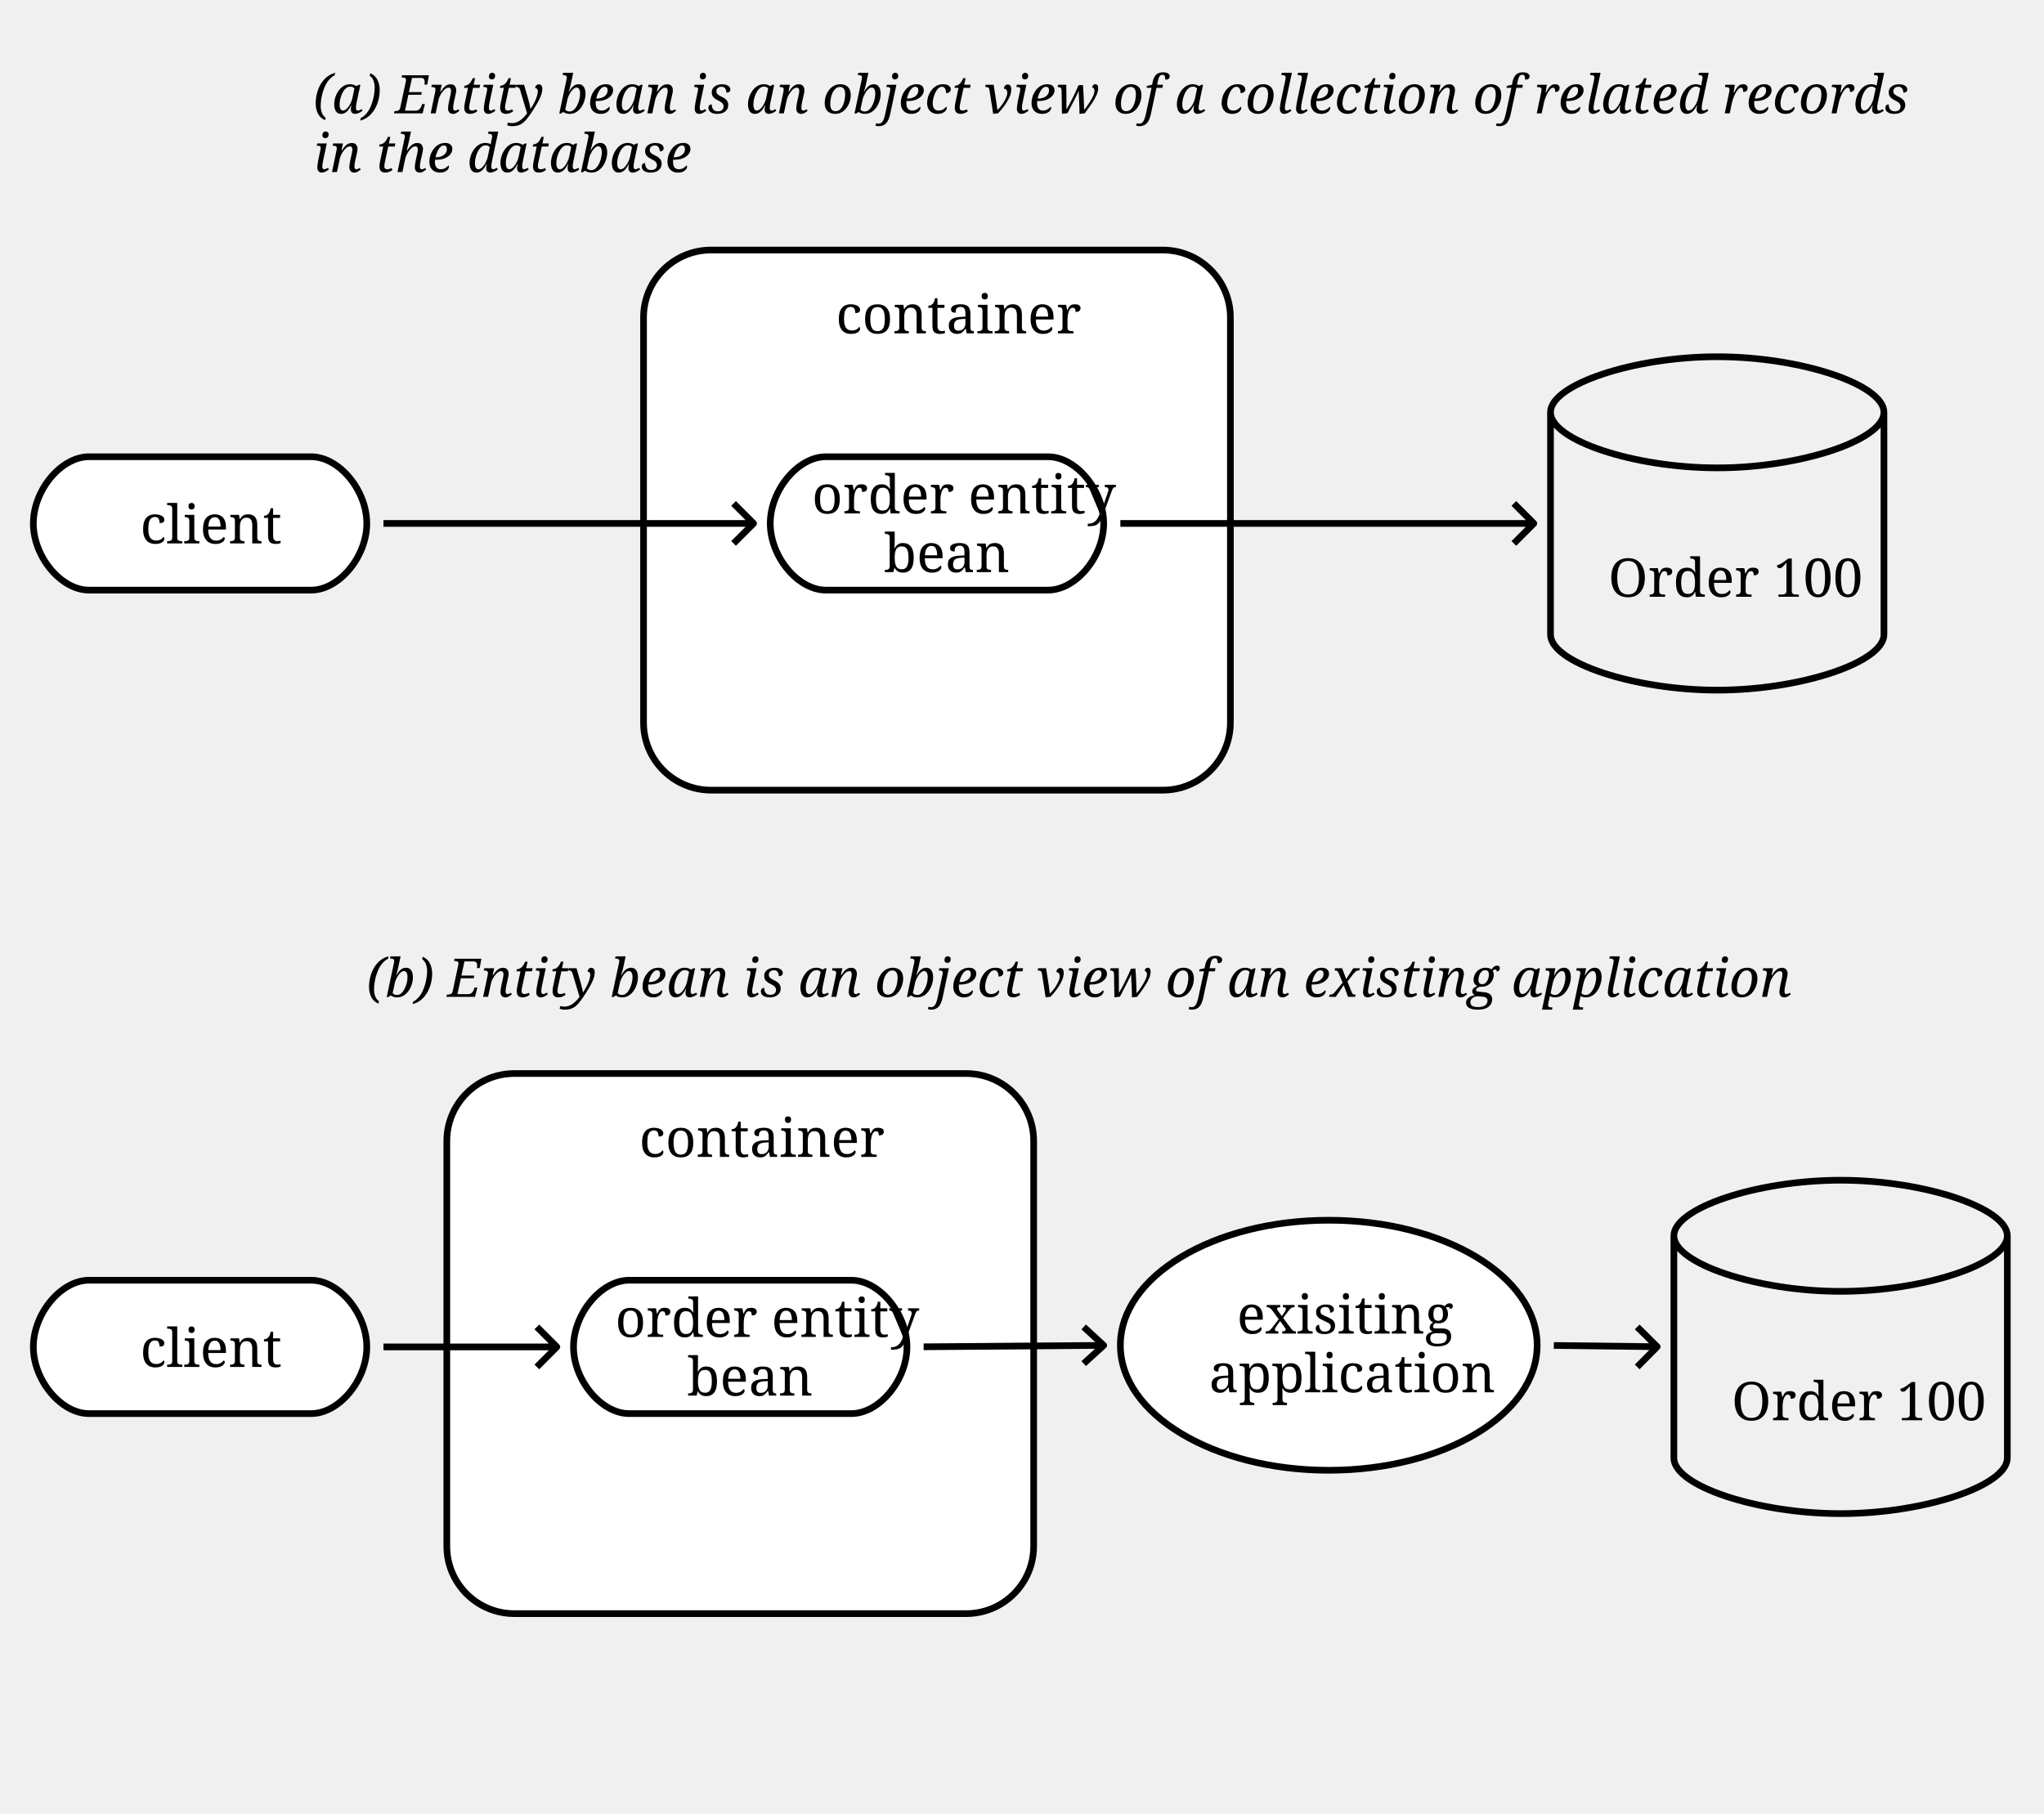
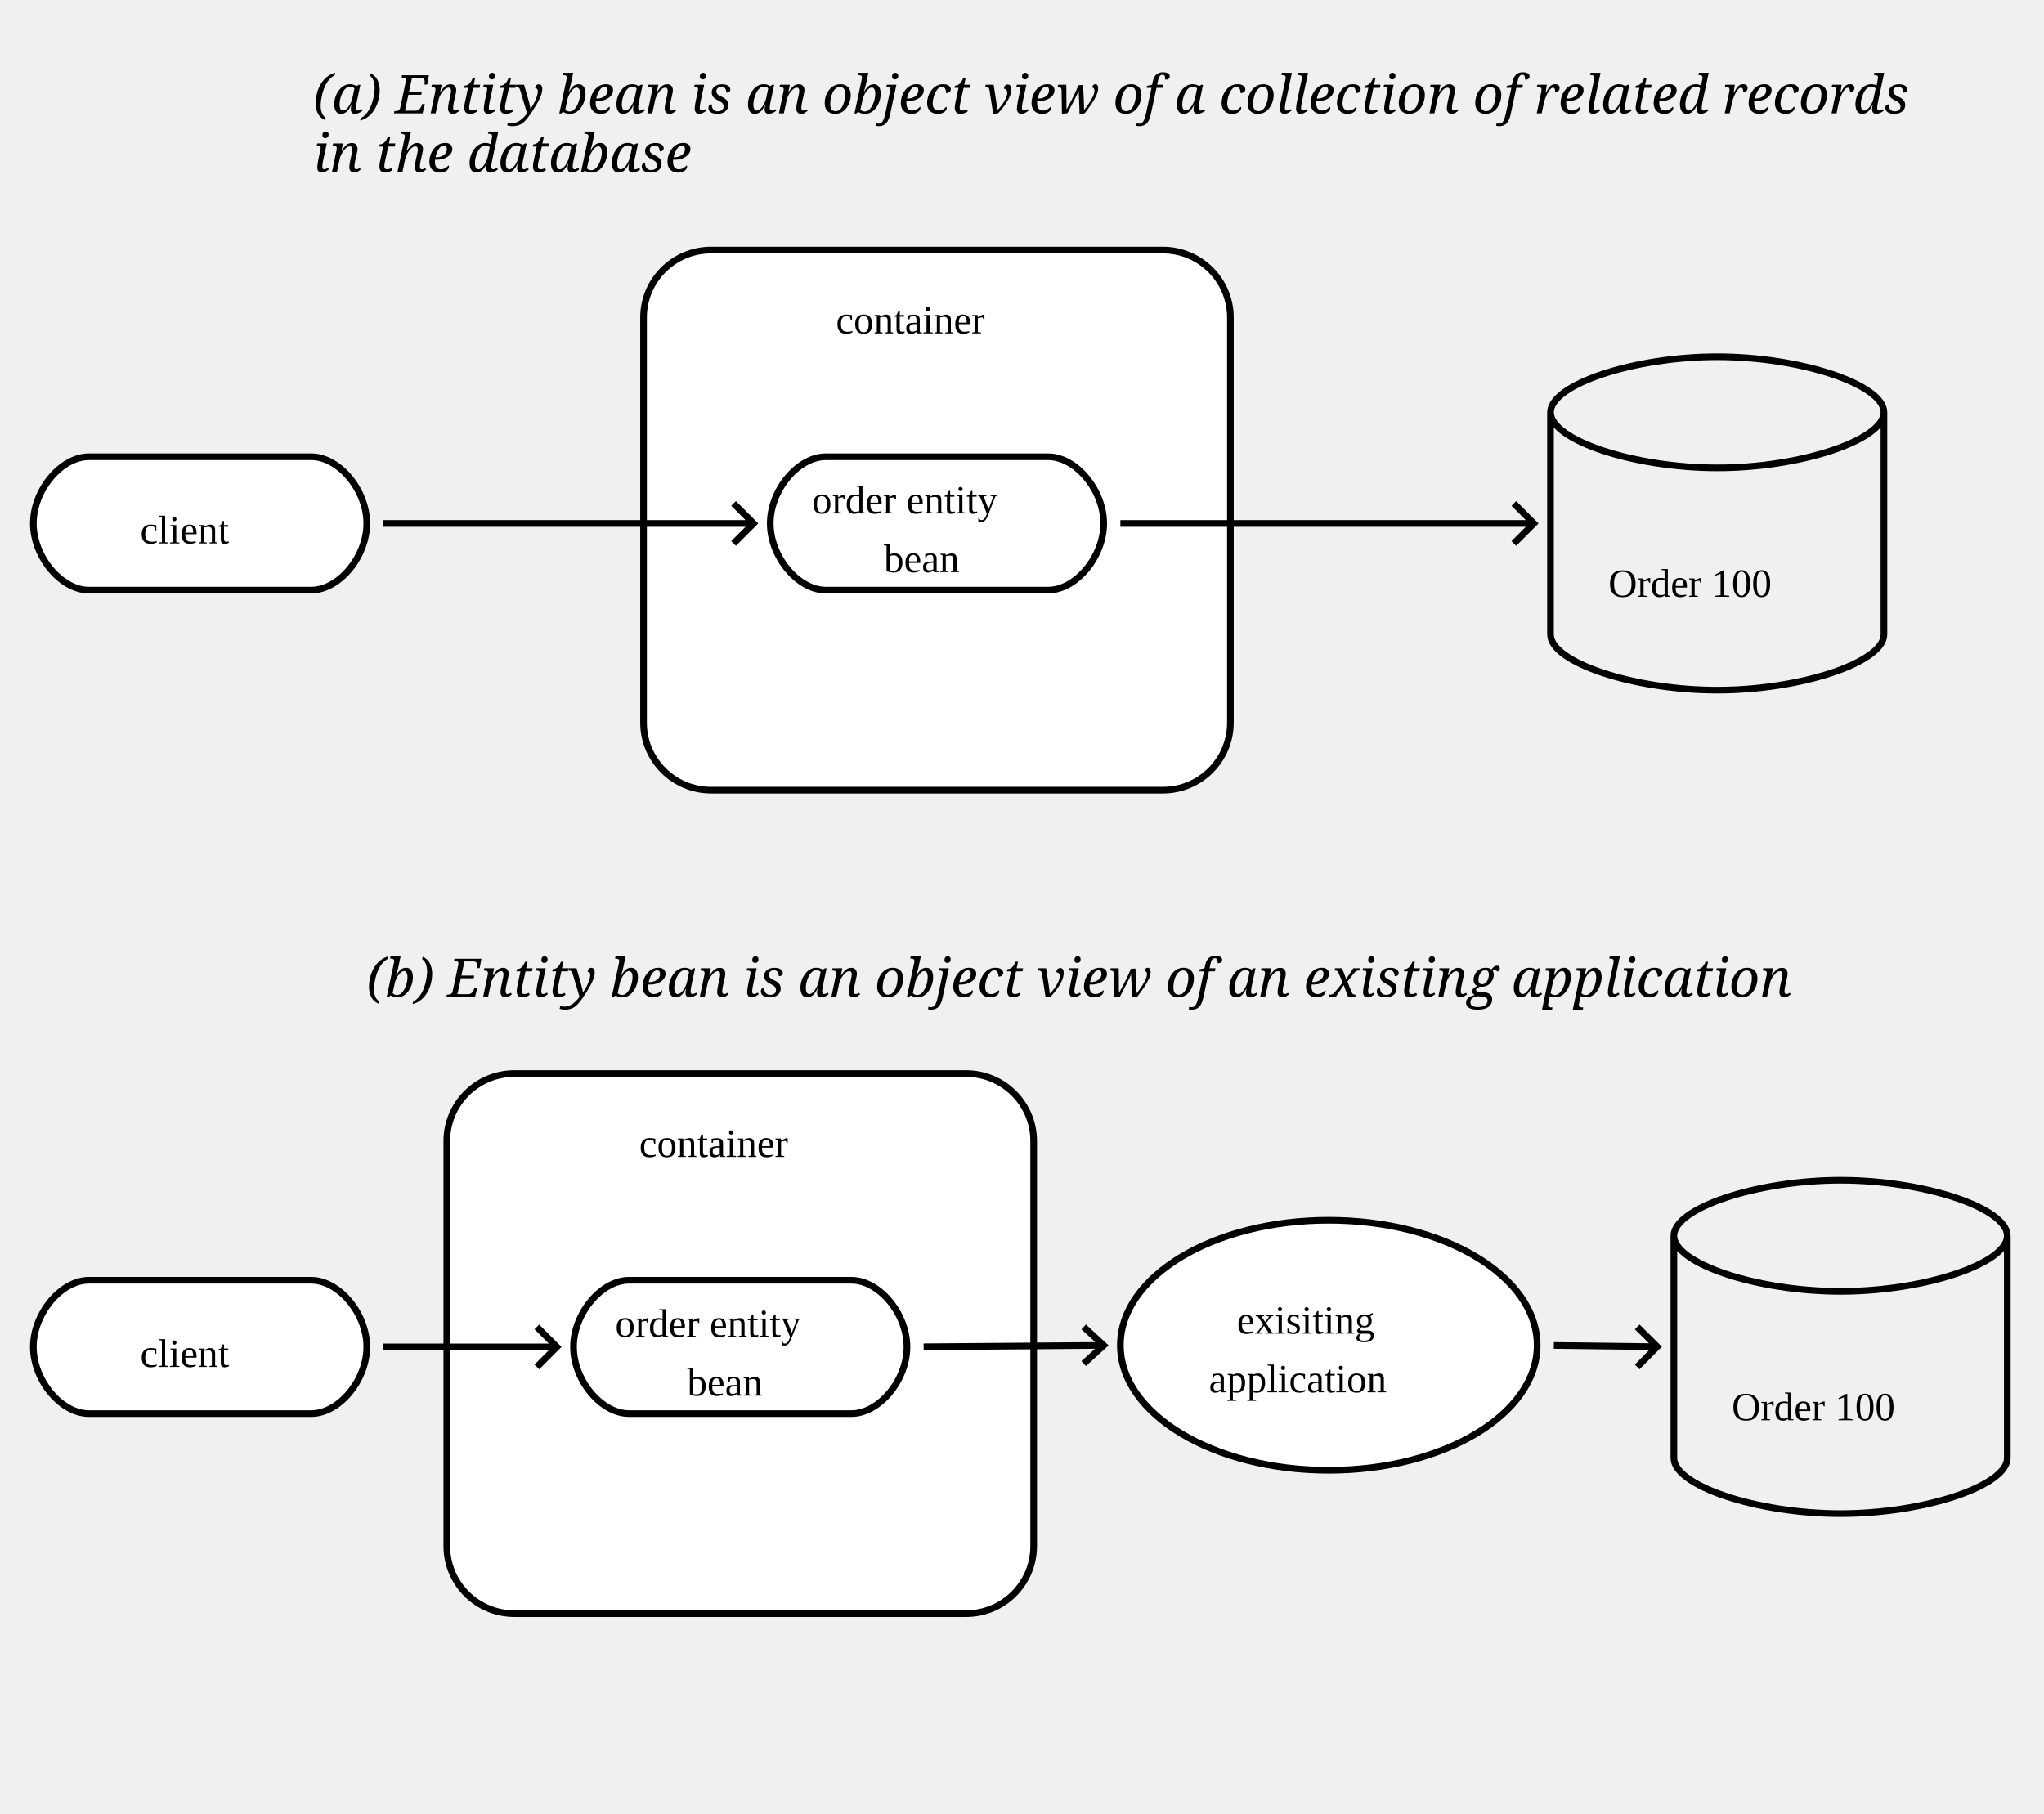
<svg xmlns="http://www.w3.org/2000/svg" width="613" height="544">
  <text font-family="serif" font-size="16" font-style="italic" font-weight="400" transform="translate(94 34)">
    <tspan x="0" y="0">(a) Entity bean is an object view of a collection of related records</tspan>
    <tspan x="0" y="17.609">in the database</tspan>
  </text>
-   <rect width="176" height="162" fill="#fff" stroke="#000" stroke-linejoin="round" stroke-width="2" rx="20.25" ry="20.25" transform="translate(193 75)" />
-   <text font-family="serif" font-size="16" font-weight="400" transform="translate(254 100)">
+   <rect width="176" height="162" fill="#fff" stroke="#000" stroke-width="2" rx="20.25" ry="20.25" transform="translate(193 75)" />
+   <text transform="translate(254 100)">
    <tspan x="-3.305" y="0">container</tspan>
  </text>
-   <path fill="#fff" stroke="#000" stroke-linejoin="round" stroke-width="2" d="M26.667 137h66.666c8.334 0 16.667 10 16.667 20s-8.333 20-16.667 20H26.667C18.333 177 10 167 10 157s8.333-20 16.667-20" />
-   <text font-family="serif" font-size="16" font-weight="400" transform="translate(18 163)">
+   <path fill="#fff" stroke="#000" stroke-width="2" d="M26.667 137h66.666c8.334 0 16.667 10 16.667 20s-8.333 20-16.667 20H26.667C18.333 177 10 167 10 157s8.333-20 16.667-20" />
+   <text transform="translate(18 163)">
    <tspan x="24.047" y="0">client</tspan>
  </text>
-   <path fill="none" stroke="#000" stroke-linejoin="round" stroke-width="2" d="M115 157h111m-6-6l6 6-6 6" />
-   <path fill="#fff" stroke="#000" stroke-linejoin="round" stroke-width="2" d="M247.667 137h66.666c8.334 0 16.667 10 16.667 20s-8.333 20-16.667 20h-66.666C239.333 177 231 167 231 157s8.333-20 16.667-20" />
-   <text font-family="serif" font-size="16" font-weight="400" transform="translate(239 154)">
+   <path fill="none" stroke="#000" stroke-width="2" d="M115 157h111m-6-6l6 6-6 6" />
+   <path fill="#fff" stroke="#000" stroke-width="2" d="M247.667 137h66.666c8.334 0 16.667 10 16.667 20s-8.333 20-16.667 20h-66.666C239.333 177 231 167 231 157s8.333-20 16.667-20" />
+   <text transform="translate(239 154)">
    <tspan x="4.5" y="0">order entity</tspan>
    <tspan x="26.086" y="17.609">bean</tspan>
  </text>
-   <path fill="none" stroke="#000" stroke-linejoin="round" stroke-width="2" d="M336 157h124m-6-6l6 6-6 6m11-39.333v66.666c0 8.334 25 16.667 50 16.667s50-8.333 50-16.667v-66.666c0 8.333-25 16.666-50 16.666s-50-8.333-50-16.666c0-8.334 25-16.667 50-16.667s50 8.333 50 16.667" />
-   <text font-family="serif" font-size="16" font-weight="400" transform="translate(473 179)">
+   <path fill="none" stroke="#000" stroke-width="2" d="M336 157h124m-6-6l6 6-6 6m11-39.333v66.666c0 8.334 25 16.667 50 16.667s50-8.333 50-16.667v-66.666c0 8.333-25 16.666-50 16.666s-50-8.333-50-16.666c0-8.334 25-16.667 50-16.667s50 8.333 50 16.667" />
+   <text transform="translate(473 179)">
    <tspan x="9.344" y="0">Order 100</tspan>
  </text>
  <text font-family="serif" font-size="16" font-style="italic" font-weight="400" transform="translate(110 299)">
    <tspan x="0" y="0">(b) Entity bean is an object view of an existing application</tspan>
  </text>
-   <rect width="176" height="162" fill="#fff" stroke="#000" stroke-linejoin="round" stroke-width="2" rx="20.25" ry="20.25" transform="translate(134 322)" />
-   <text font-family="serif" font-size="16" font-weight="400" transform="translate(195 347)">
+   <rect width="176" height="162" fill="#fff" stroke="#000" stroke-width="2" rx="20.25" ry="20.25" transform="translate(134 322)" />
+   <text transform="translate(195 347)">
    <tspan x="-3.305" y="0">container</tspan>
  </text>
-   <path fill="#fff" stroke="#000" stroke-linejoin="round" stroke-width="2" d="M26.667 384h66.666c8.334 0 16.667 10 16.667 20s-8.333 20-16.667 20H26.667C18.333 424 10 414 10 404s8.333-20 16.667-20" />
-   <text font-family="serif" font-size="16" font-weight="400" transform="translate(18 410)">
+   <path fill="#fff" stroke="#000" stroke-width="2" d="M26.667 384h66.666c8.334 0 16.667 10 16.667 20s-8.333 20-16.667 20H26.667C18.333 424 10 414 10 404s8.333-20 16.667-20" />
+   <text transform="translate(18 410)">
    <tspan x="24.047" y="0">client</tspan>
  </text>
-   <path fill="none" stroke="#000" stroke-linejoin="round" stroke-width="2" d="M115 404h52m-6-6l6 6-6 6" />
-   <path fill="#fff" stroke="#000" stroke-linejoin="round" stroke-width="2" d="M188.667 384h66.666c8.334 0 16.667 10 16.667 20s-8.333 20-16.667 20h-66.666C180.333 424 172 414 172 404s8.333-20 16.667-20" />
-   <text font-family="serif" font-size="16" font-weight="400" transform="translate(180 401)">
+   <path fill="none" stroke="#000" stroke-width="2" d="M115 404h52m-6-6l6 6-6 6" />
+   <path fill="#fff" stroke="#000" stroke-width="2" d="M188.667 384h66.666c8.334 0 16.667 10 16.667 20s-8.333 20-16.667 20h-66.666C180.333 424 172 414 172 404s8.333-20 16.667-20" />
+   <text transform="translate(180 401)">
    <tspan x="4.5" y="0">order entity</tspan>
    <tspan x="26.086" y="17.609">bean</tspan>
  </text>
-   <path fill="none" stroke="#000" stroke-linejoin="round" stroke-width="2" d="M277 403.96l49-.382 5-.039M325 398l6 5.54-6 5.46" />
+   <path fill="none" stroke="#000" stroke-width="2" d="M277 403.96l49-.382 5-.039M325 398l6 5.54-6 5.46" />
  <g transform="translate(336 366)">
-     <ellipse cx="62.5" cy="37.5" fill="#fff" stroke="#000" stroke-linejoin="round" stroke-width="2" rx="62.5" ry="37.5" />
-     <text font-family="serif" font-size="16" font-weight="400" transform="translate(8 34)">
+     <ellipse cx="62.5" cy="37.5" fill="#fff" stroke="#000" stroke-width="2" rx="62.5" ry="37.5" />
+     <text transform="translate(8 34)">
      <tspan x="26.945" y="0">exisiting</tspan>
      <tspan x="18.555" y="17.609">application</tspan>
    </text>
  </g>
-   <path fill="none" stroke="#000" stroke-linejoin="round" stroke-width="2" d="M466 403.561l26 .317 5 .061M491 398l6 5.939-6 6.061m11-39.333v66.666c0 8.334 25 16.667 50 16.667s50-8.333 50-16.667v-66.666c0 8.333-25 16.666-50 16.666s-50-8.333-50-16.666c0-8.334 25-16.667 50-16.667s50 8.333 50 16.667" />
-   <text font-family="serif" font-size="16" font-weight="400" transform="translate(510 426)">
+   <path fill="none" stroke="#000" stroke-width="2" d="M466 403.561l26 .317 5 .061M491 398l6 5.939-6 6.061m11-39.333v66.666c0 8.334 25 16.667 50 16.667s50-8.333 50-16.667v-66.666c0 8.333-25 16.666-50 16.666s-50-8.333-50-16.666c0-8.334 25-16.667 50-16.667s50 8.333 50 16.667" />
+   <text transform="translate(510 426)">
    <tspan x="9.344" y="0">Order 100</tspan>
  </text>
</svg>
